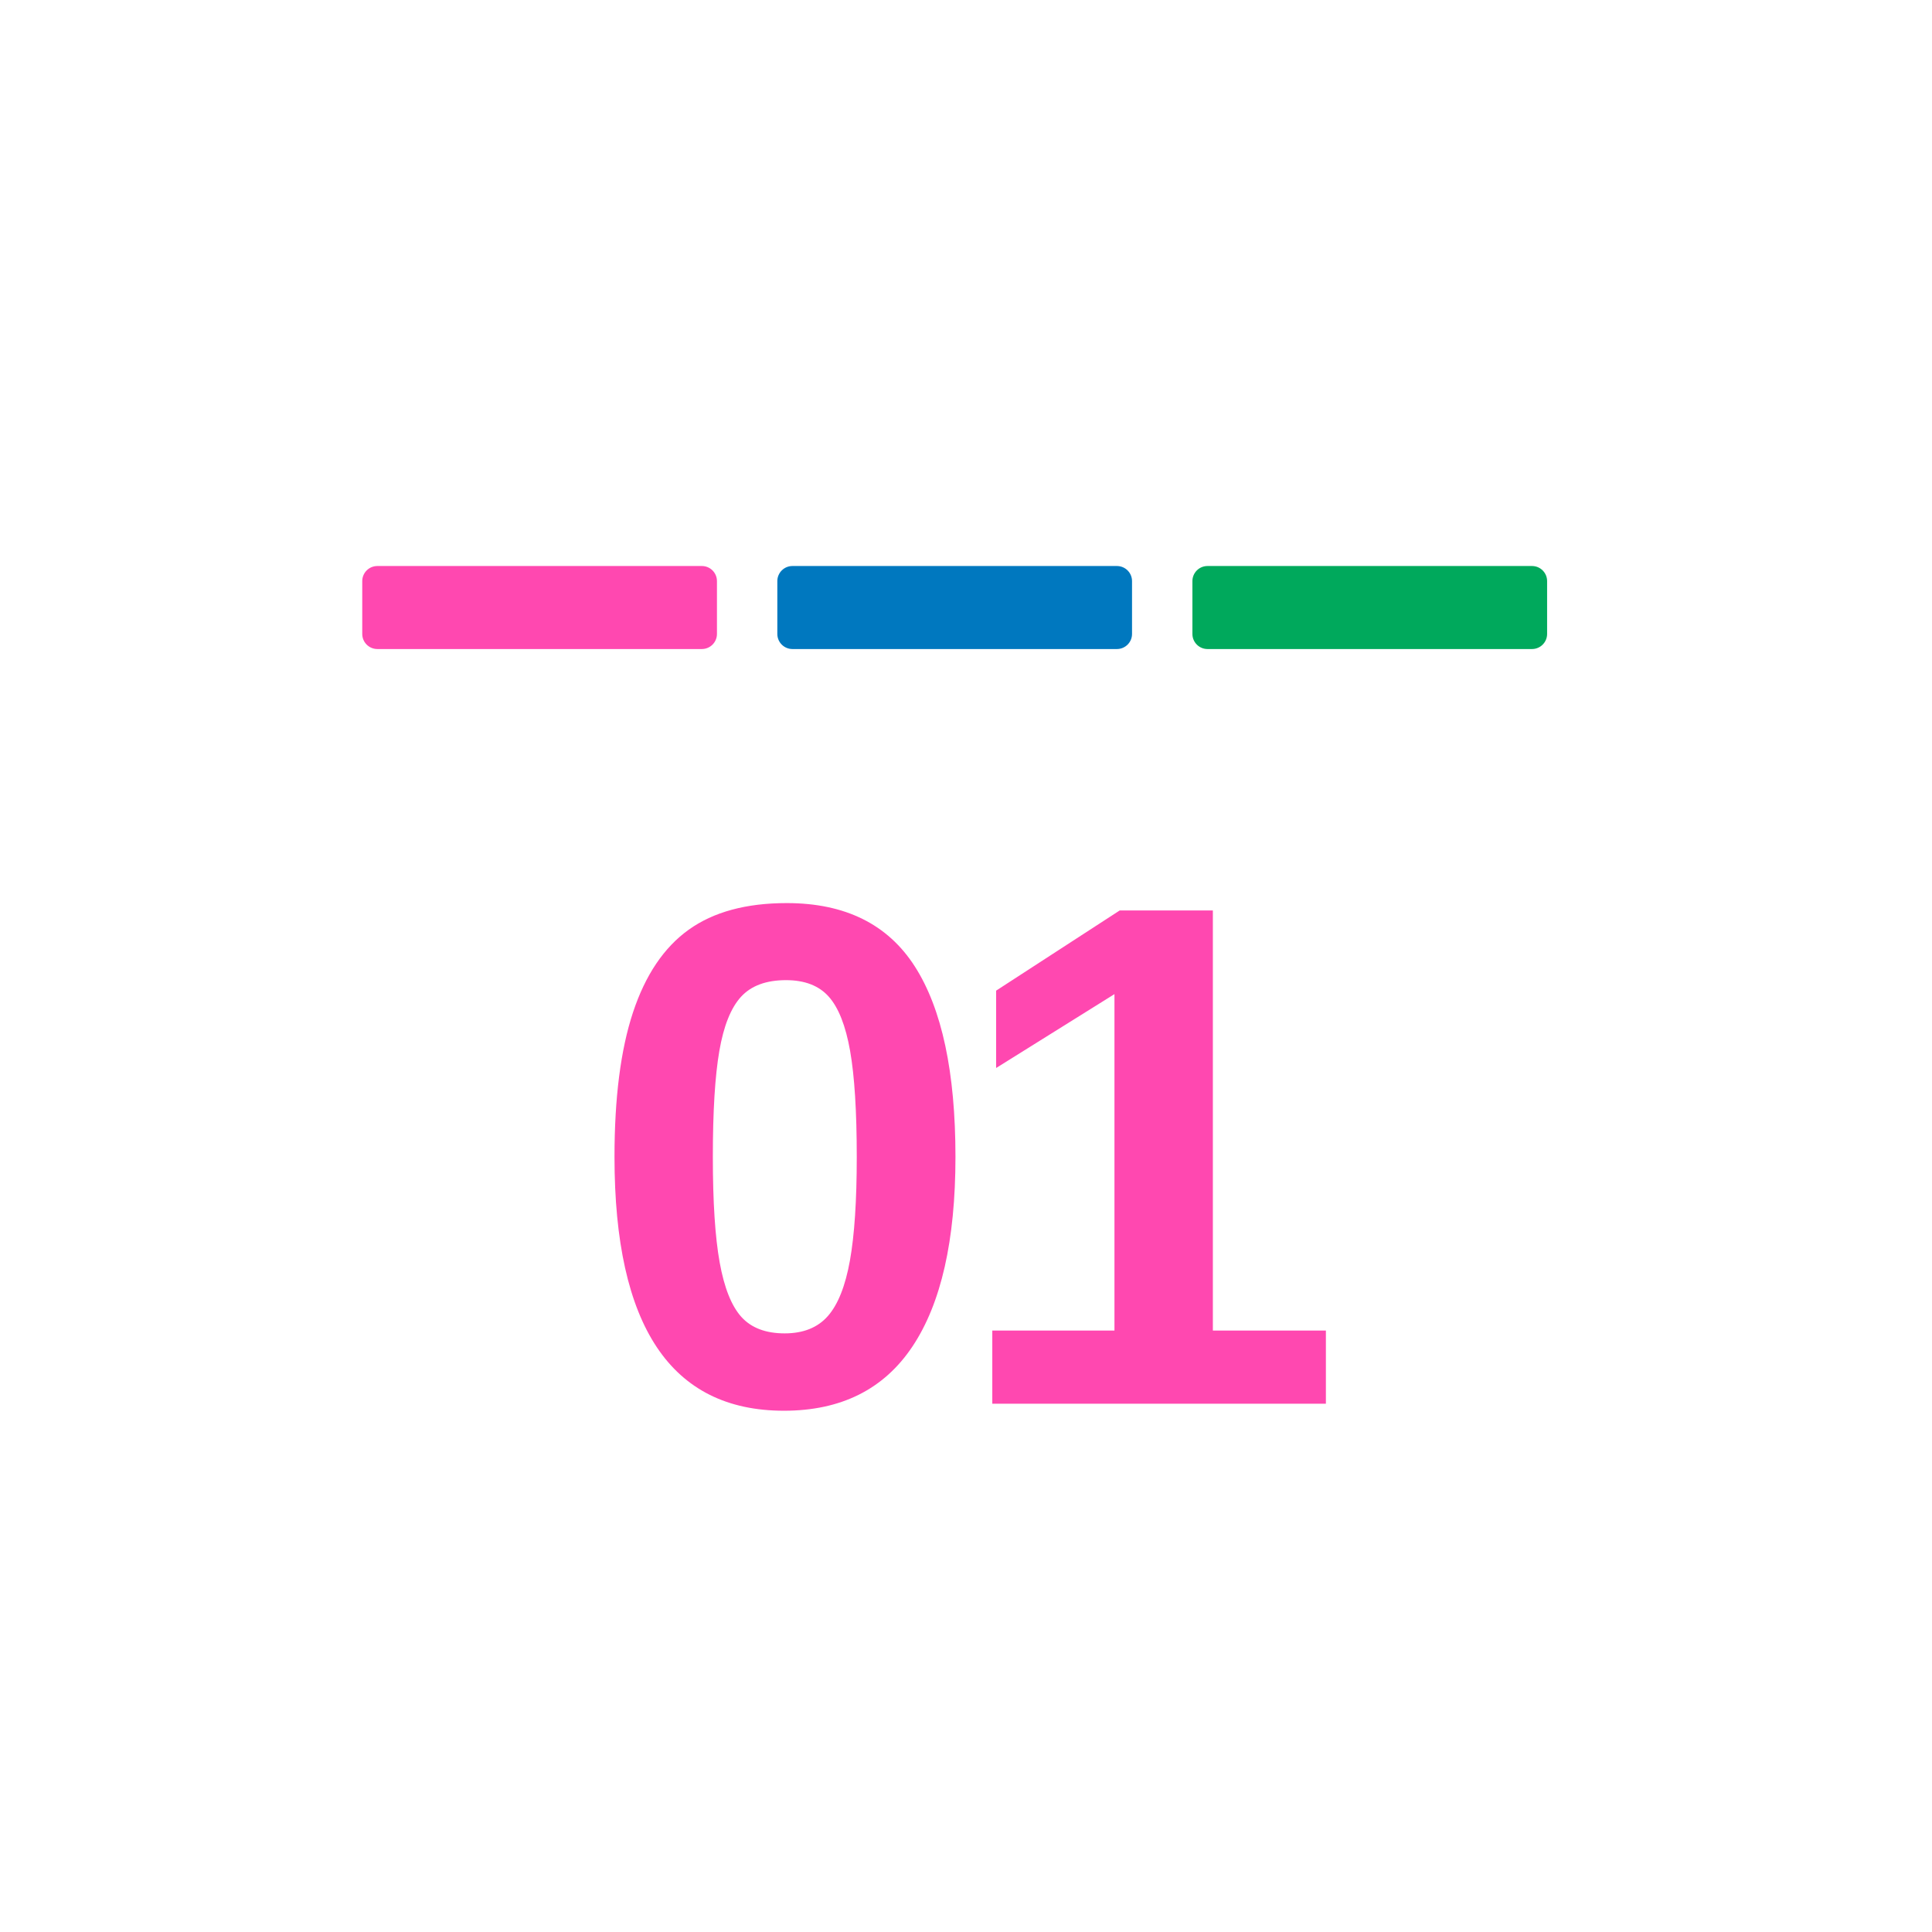
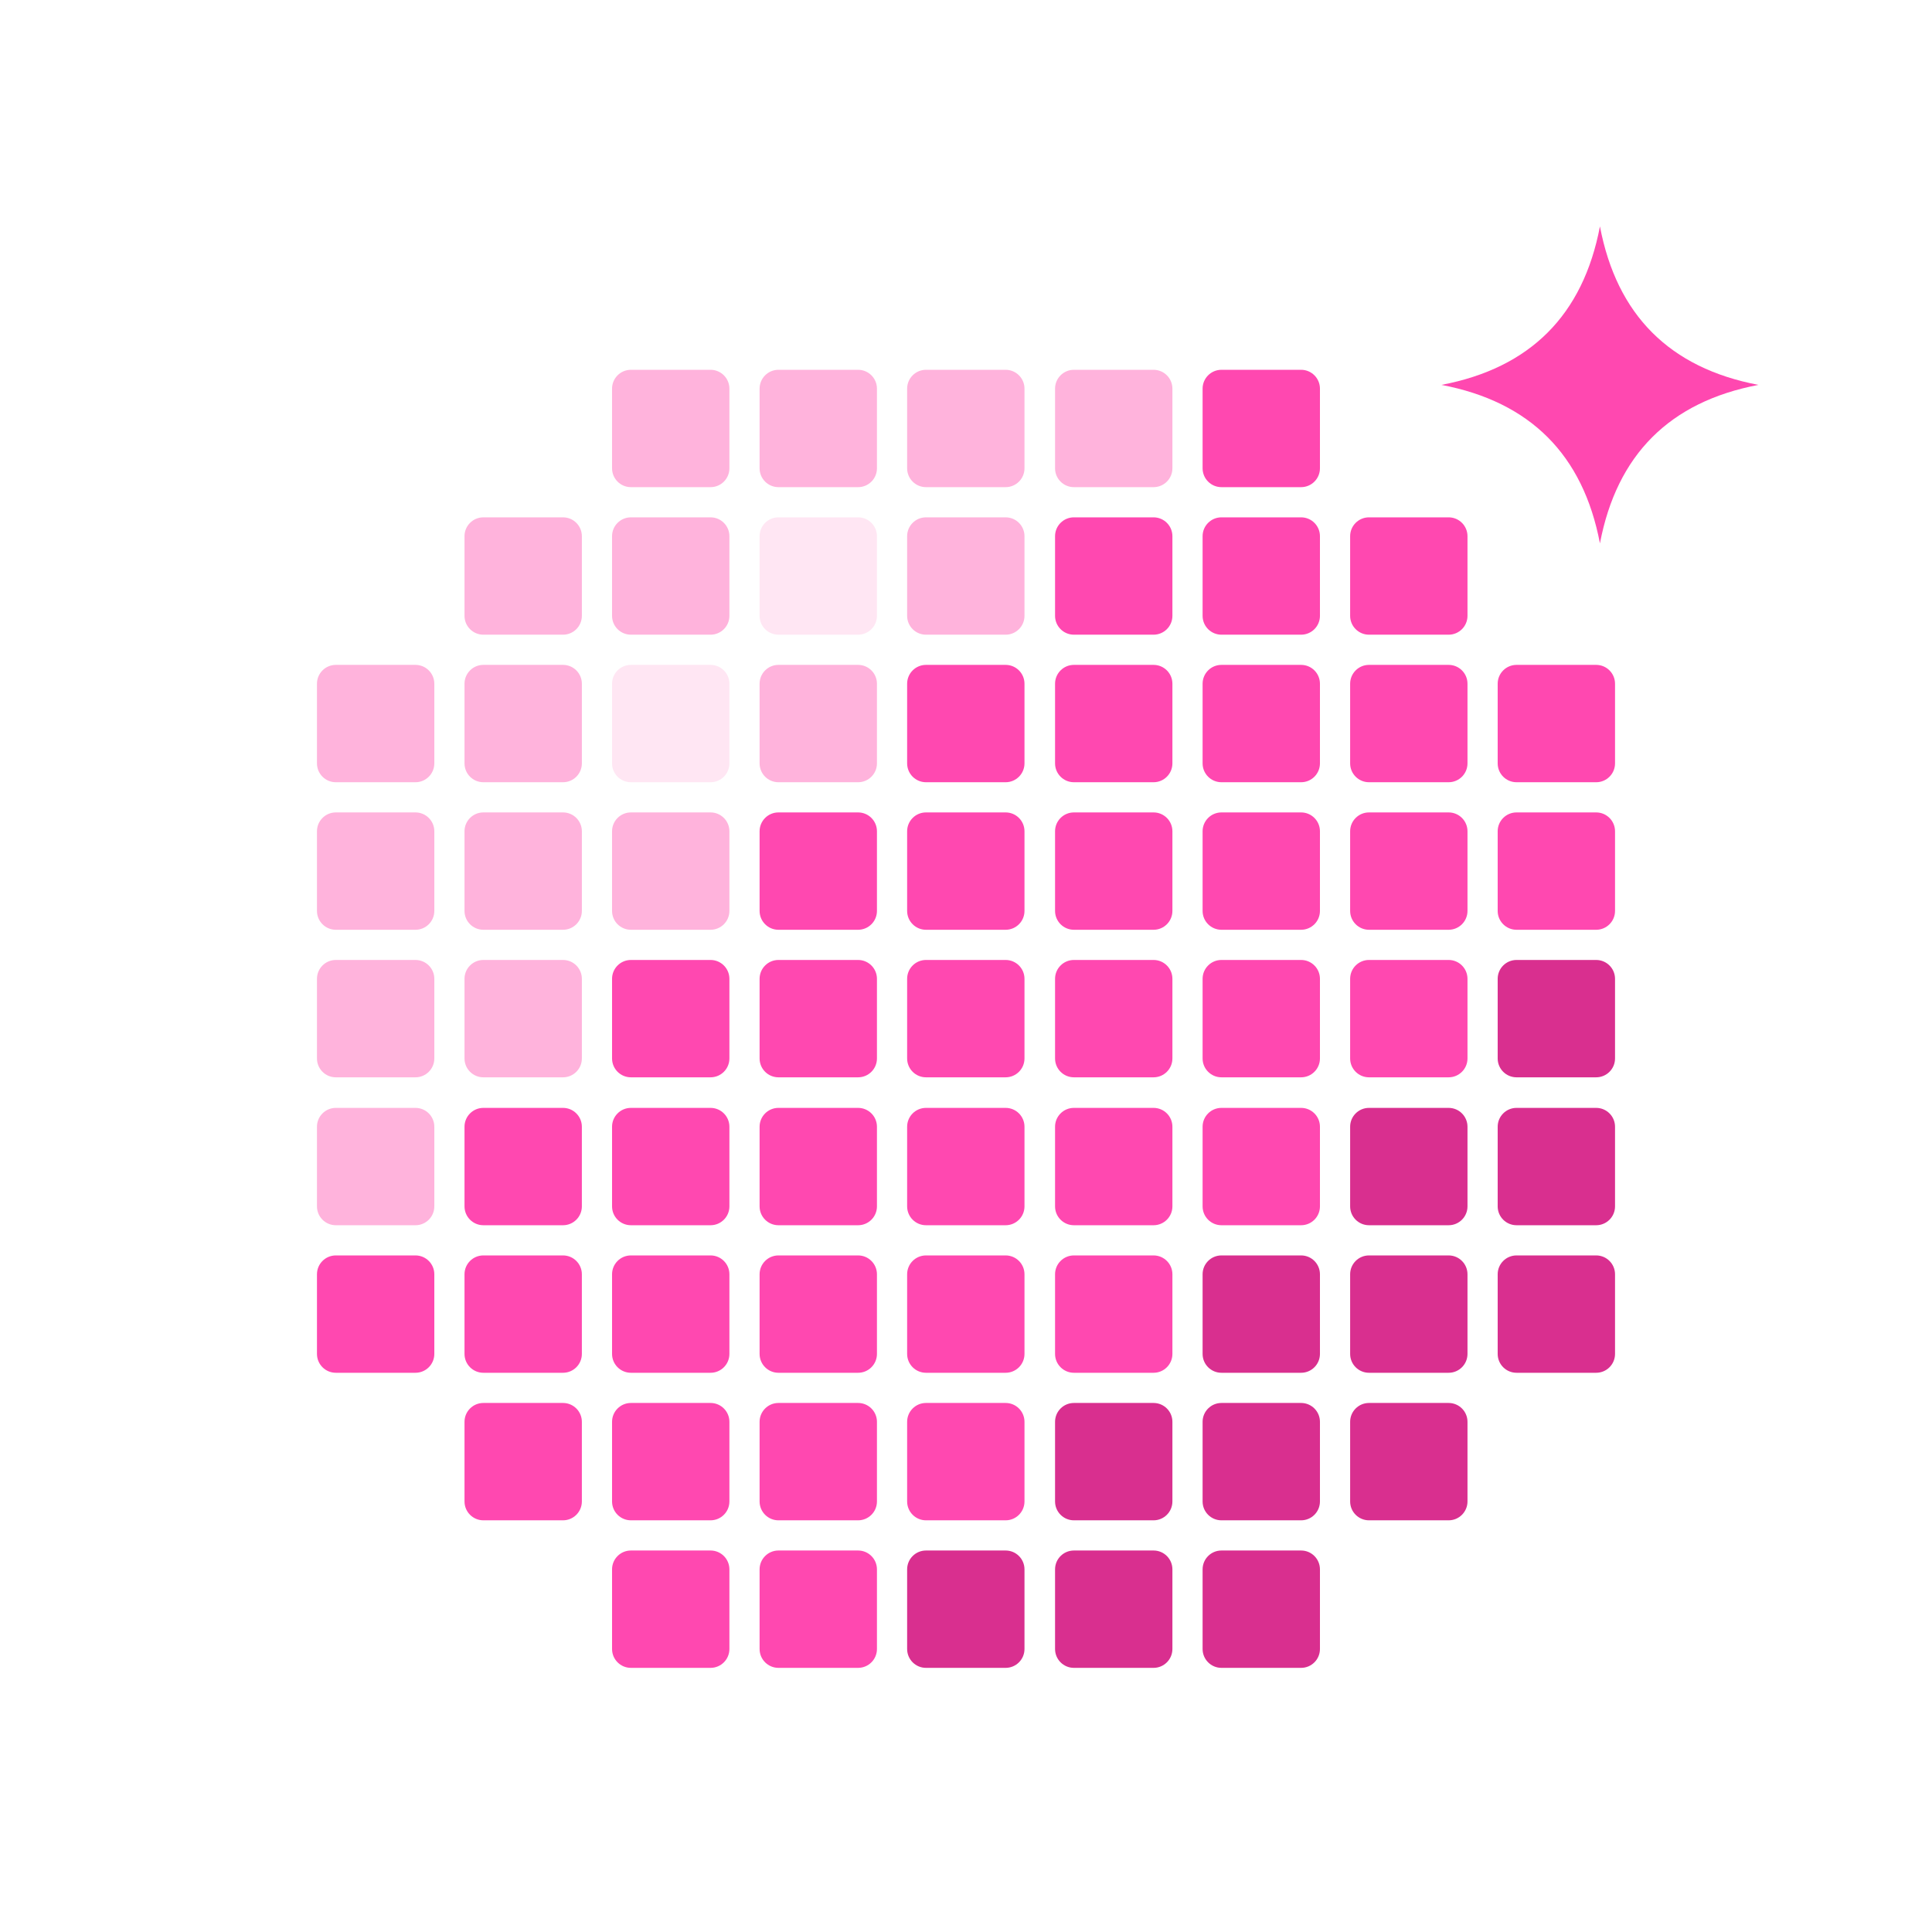
<svg xmlns="http://www.w3.org/2000/svg" viewBox="0 0 512 512">
  <rect width="512" height="512" fill="#ffffff" />
-   <g transform="translate(96 150)">
-     <rect x="0" y="0" width="94" height="22" rx="4" fill="#ff48b0" />
-     <rect x="110" y="0" width="94" height="22" rx="4" fill="#0078bf" />
-     <rect x="220" y="0" width="94" height="22" rx="4" fill="#00a95c" />
-   </g>
-   <text x="256" y="372" text-anchor="middle" font-family="Helvetica Neue, Arial, sans-serif" font-weight="900" font-size="190" letter-spacing="-10" fill="#ff48b0">01</text>
+   <rect x="162.2" y="98.0" width="31.1" height="31.1" rx="5" fill="#ffb3dc" />
+   <rect x="201.3" y="98.0" width="31.1" height="31.1" rx="5" fill="#ffb3dc" />
+   <rect x="240.4" y="98.0" width="31.1" height="31.1" rx="5" fill="#ffb3dc" />
+   <rect x="279.6" y="98.0" width="31.1" height="31.1" rx="5" fill="#ffb3dc" />
+   <rect x="318.7" y="98.0" width="31.1" height="31.1" rx="5" fill="#ff48b0" />
+   <rect x="123.1" y="137.1" width="31.1" height="31.1" rx="5" fill="#ffb3dc" />
+   <rect x="162.2" y="137.1" width="31.1" height="31.1" rx="5" fill="#ffb3dc" />
+   <rect x="201.3" y="137.1" width="31.1" height="31.1" rx="5" fill="#ffe6f3" />
+   <rect x="240.4" y="137.1" width="31.1" height="31.1" rx="5" fill="#ffb3dc" />
+   <rect x="279.6" y="137.1" width="31.1" height="31.1" rx="5" fill="#ff48b0" />
+   <rect x="318.7" y="137.1" width="31.1" height="31.1" rx="5" fill="#ff48b0" />
+   <rect x="357.8" y="137.1" width="31.1" height="31.1" rx="5" fill="#ff48b0" />
+   <rect x="84.0" y="176.2" width="31.1" height="31.1" rx="5" fill="#ffb3dc" />
+   <rect x="123.1" y="176.2" width="31.1" height="31.1" rx="5" fill="#ffb3dc" />
+   <rect x="162.2" y="176.2" width="31.1" height="31.1" rx="5" fill="#ffe6f3" />
+   <rect x="201.3" y="176.2" width="31.1" height="31.1" rx="5" fill="#ffb3dc" />
+   <rect x="240.4" y="176.2" width="31.1" height="31.1" rx="5" fill="#ff48b0" />
+   <rect x="279.6" y="176.2" width="31.1" height="31.1" rx="5" fill="#ff48b0" />
+   <rect x="318.7" y="176.2" width="31.1" height="31.1" rx="5" fill="#ff48b0" />
+   <rect x="357.8" y="176.2" width="31.1" height="31.1" rx="5" fill="#ff48b0" />
+   <rect x="396.9" y="176.2" width="31.1" height="31.1" rx="5" fill="#ff48b0" />
+   <rect x="84.0" y="215.3" width="31.1" height="31.1" rx="5" fill="#ffb3dc" />
+   <rect x="123.1" y="215.3" width="31.1" height="31.1" rx="5" fill="#ffb3dc" />
+   <rect x="162.2" y="215.3" width="31.1" height="31.1" rx="5" fill="#ffb3dc" />
+   <rect x="201.3" y="215.3" width="31.1" height="31.1" rx="5" fill="#ff48b0" />
+   <rect x="240.4" y="215.3" width="31.1" height="31.1" rx="5" fill="#ff48b0" />
+   <rect x="279.6" y="215.3" width="31.1" height="31.1" rx="5" fill="#ff48b0" />
+   <rect x="318.7" y="215.3" width="31.1" height="31.1" rx="5" fill="#ff48b0" />
+   <rect x="357.8" y="215.3" width="31.1" height="31.1" rx="5" fill="#ff48b0" />
+   <rect x="396.9" y="215.3" width="31.1" height="31.1" rx="5" fill="#ff48b0" />
+   <rect x="84.0" y="254.4" width="31.1" height="31.1" rx="5" fill="#ffb3dc" />
+   <rect x="123.1" y="254.4" width="31.1" height="31.1" rx="5" fill="#ffb3dc" />
+   <rect x="162.2" y="254.4" width="31.1" height="31.1" rx="5" fill="#ff48b0" />
+   <rect x="201.3" y="254.4" width="31.1" height="31.1" rx="5" fill="#ff48b0" />
+   <rect x="240.4" y="254.4" width="31.1" height="31.1" rx="5" fill="#ff48b0" />
+   <rect x="279.6" y="254.4" width="31.1" height="31.1" rx="5" fill="#ff48b0" />
+   <rect x="318.7" y="254.4" width="31.1" height="31.1" rx="5" fill="#ff48b0" />
+   <rect x="357.8" y="254.4" width="31.1" height="31.1" rx="5" fill="#ff48b0" />
+   <rect x="396.9" y="254.4" width="31.1" height="31.1" rx="5" fill="#d92f8f" />
+   <rect x="84.0" y="293.6" width="31.1" height="31.1" rx="5" fill="#ffb3dc" />
+   <rect x="123.1" y="293.6" width="31.1" height="31.1" rx="5" fill="#ff48b0" />
+   <rect x="162.2" y="293.6" width="31.1" height="31.1" rx="5" fill="#ff48b0" />
+   <rect x="201.3" y="293.6" width="31.1" height="31.1" rx="5" fill="#ff48b0" />
+   <rect x="240.4" y="293.6" width="31.1" height="31.1" rx="5" fill="#ff48b0" />
+   <rect x="279.6" y="293.6" width="31.1" height="31.1" rx="5" fill="#ff48b0" />
+   <rect x="318.7" y="293.6" width="31.1" height="31.1" rx="5" fill="#ff48b0" />
+   <rect x="357.8" y="293.6" width="31.1" height="31.1" rx="5" fill="#d92f8f" />
+   <rect x="396.9" y="293.6" width="31.1" height="31.1" rx="5" fill="#d92f8f" />
+   <rect x="84.0" y="332.7" width="31.1" height="31.1" rx="5" fill="#ff48b0" />
+   <rect x="123.1" y="332.7" width="31.1" height="31.1" rx="5" fill="#ff48b0" />
+   <rect x="162.2" y="332.7" width="31.1" height="31.1" rx="5" fill="#ff48b0" />
+   <rect x="201.3" y="332.7" width="31.1" height="31.1" rx="5" fill="#ff48b0" />
+   <rect x="240.4" y="332.7" width="31.1" height="31.1" rx="5" fill="#ff48b0" />
+   <rect x="279.6" y="332.7" width="31.1" height="31.1" rx="5" fill="#ff48b0" />
+   <rect x="318.7" y="332.7" width="31.1" height="31.1" rx="5" fill="#d92f8f" />
+   <rect x="357.8" y="332.7" width="31.1" height="31.1" rx="5" fill="#d92f8f" />
+   <rect x="396.9" y="332.7" width="31.1" height="31.1" rx="5" fill="#d92f8f" />
+   <rect x="123.1" y="371.8" width="31.1" height="31.1" rx="5" fill="#ff48b0" />
+   <rect x="162.2" y="371.8" width="31.1" height="31.1" rx="5" fill="#ff48b0" />
+   <rect x="201.3" y="371.8" width="31.1" height="31.1" rx="5" fill="#ff48b0" />
+   <rect x="240.4" y="371.8" width="31.1" height="31.1" rx="5" fill="#ff48b0" />
+   <rect x="279.6" y="371.8" width="31.1" height="31.1" rx="5" fill="#d92f8f" />
+   <rect x="318.7" y="371.8" width="31.1" height="31.1" rx="5" fill="#d92f8f" />
+   <rect x="357.8" y="371.8" width="31.1" height="31.1" rx="5" fill="#d92f8f" />
+   <rect x="162.2" y="410.9" width="31.1" height="31.1" rx="5" fill="#ff48b0" />
+   <rect x="201.3" y="410.9" width="31.1" height="31.1" rx="5" fill="#ff48b0" />
+   <rect x="240.4" y="410.9" width="31.1" height="31.1" rx="5" fill="#d92f8f" />
+   <rect x="279.6" y="410.9" width="31.1" height="31.1" rx="5" fill="#d92f8f" />
+   <rect x="318.7" y="410.9" width="31.1" height="31.1" rx="5" fill="#d92f8f" />
+   <path d="M424 60 Q430.72 95.28 466 102 Q430.72 108.72 424 144 Q417.28 108.72 382 102 Q417.28 95.28 424 60Z" fill="#ff48b0" />
</svg>
